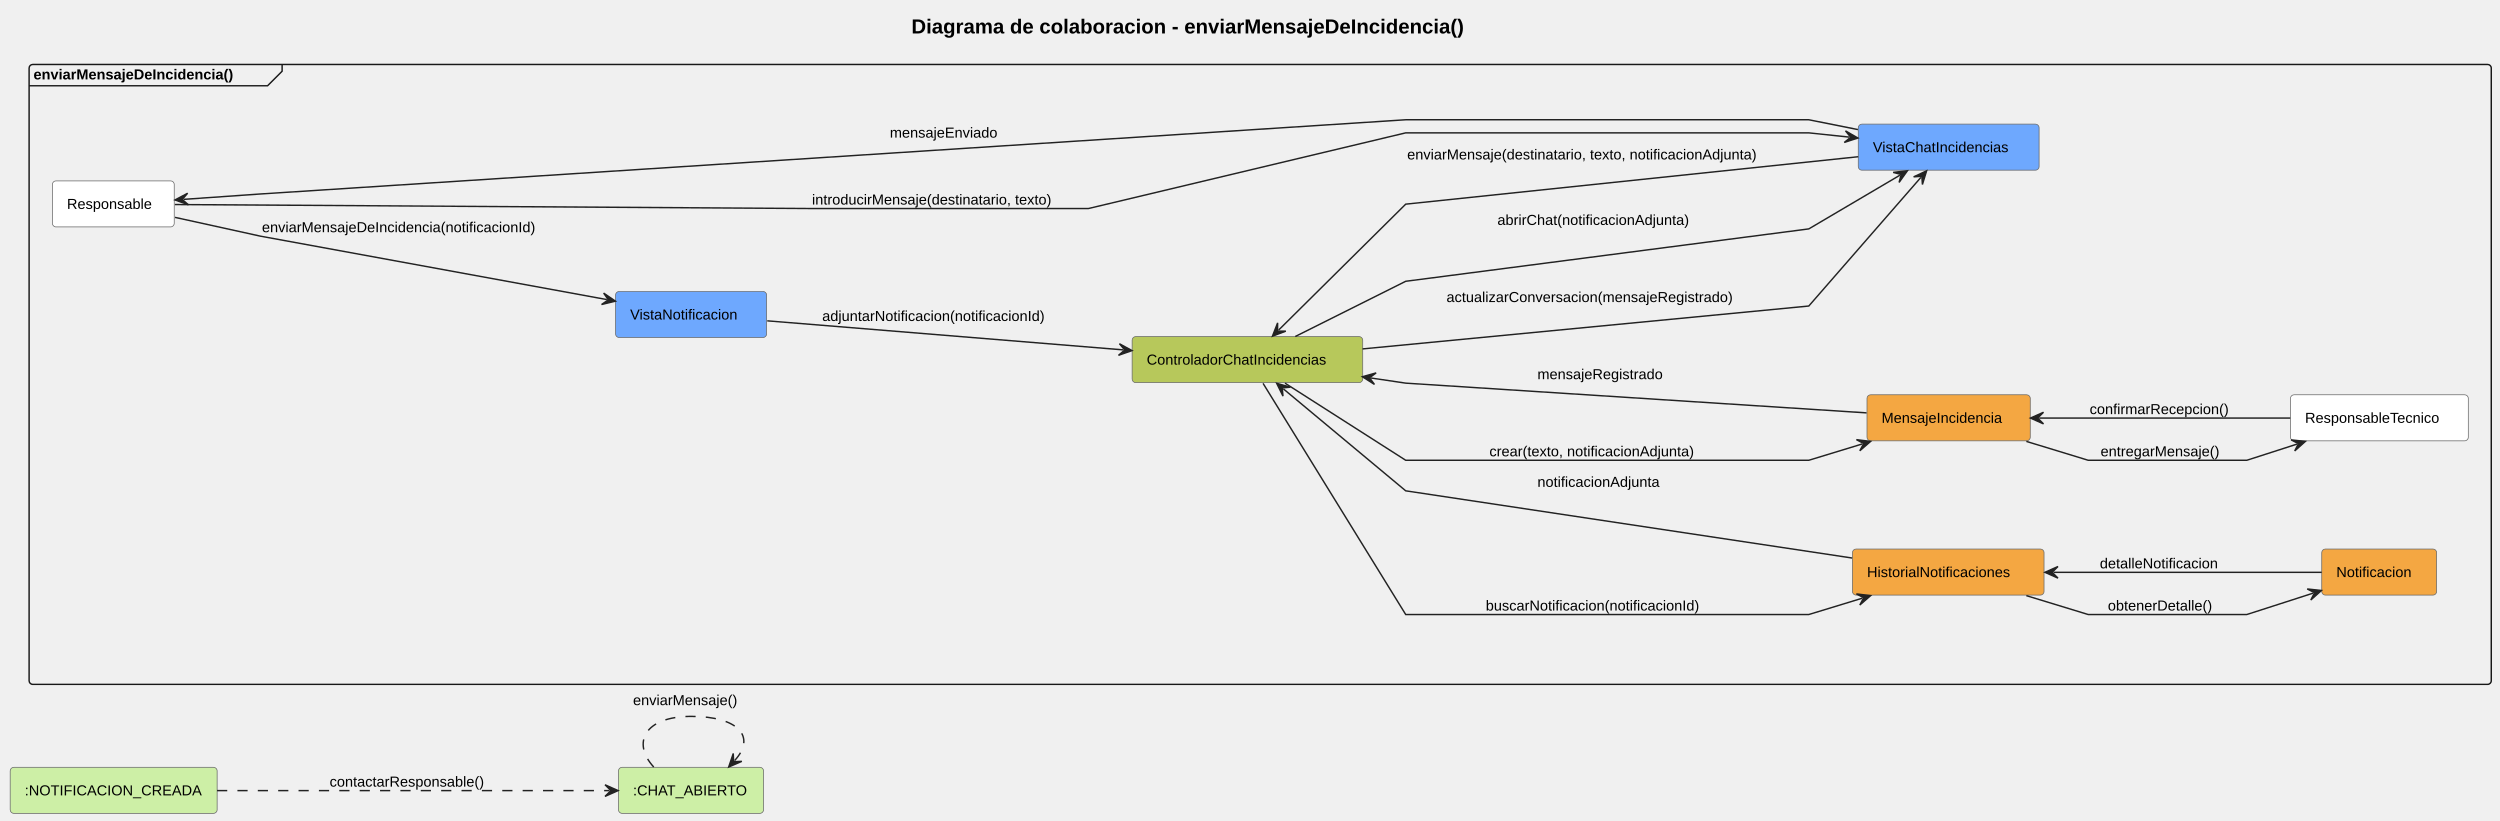
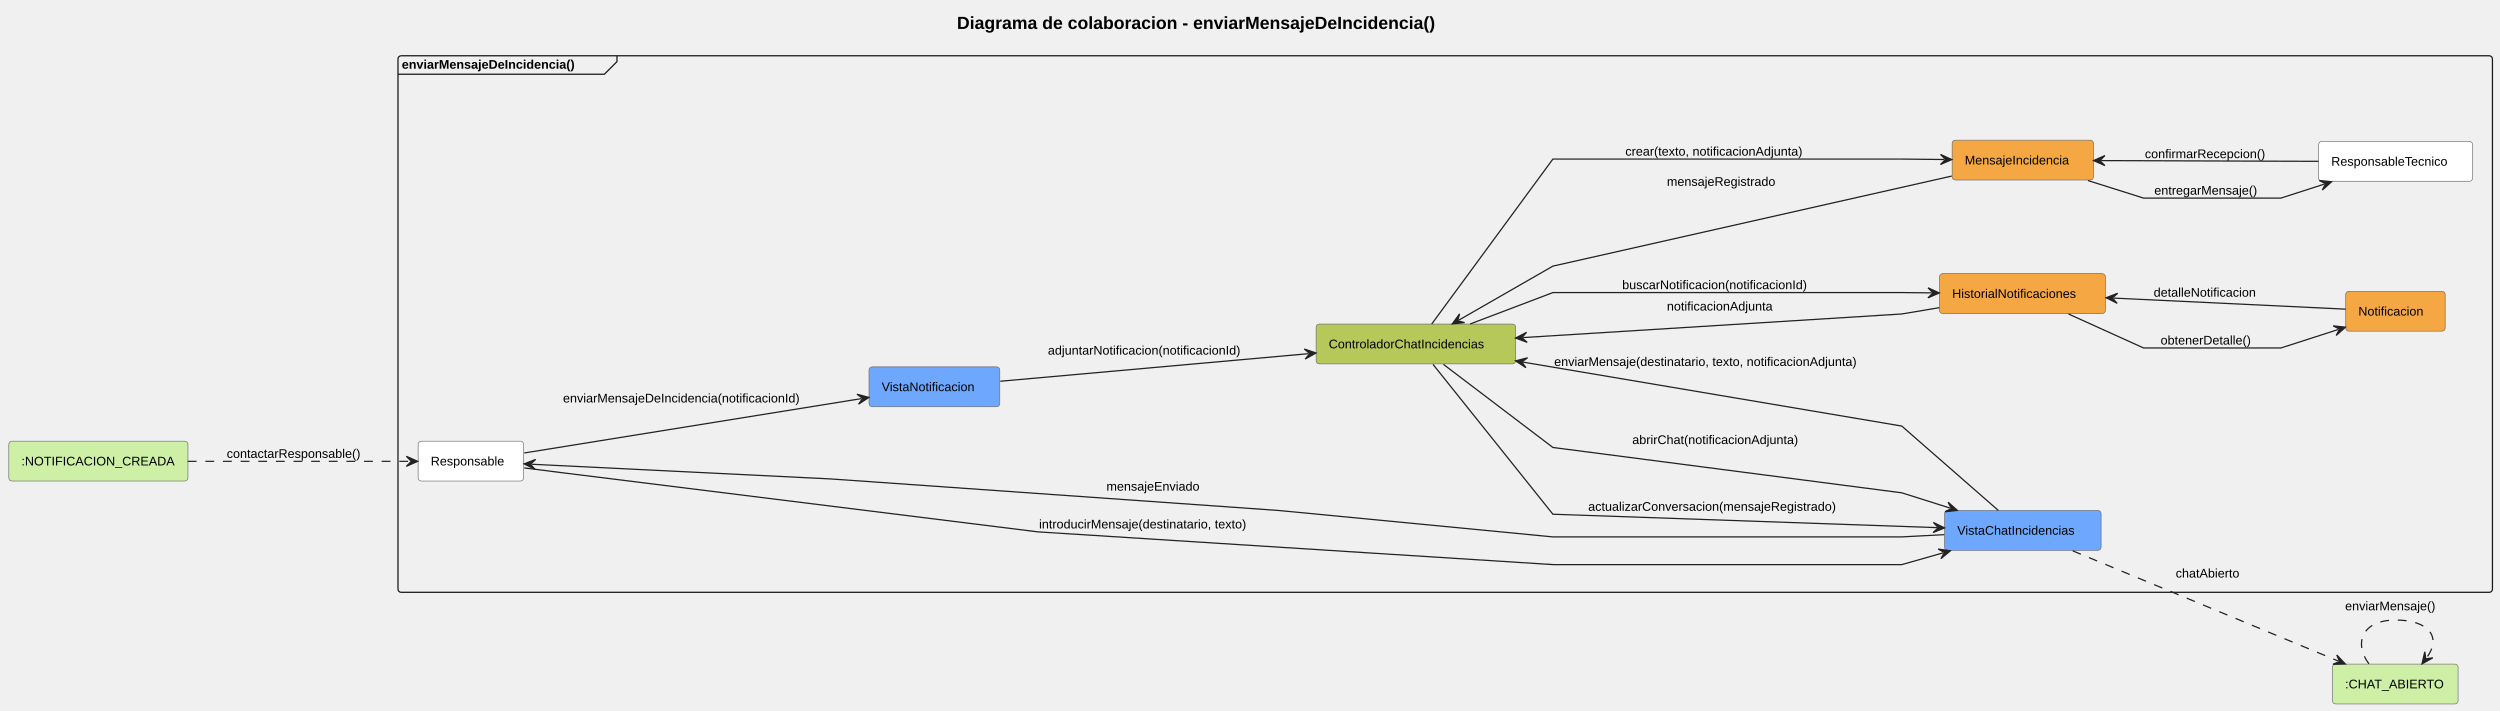
- <svg xmlns="http://www.w3.org/2000/svg" contentStyleType="text/css" data-diagram-type="DESCRIPTION" height="564px" preserveAspectRatio="none" style="width:1718px;height:564px;background:#FFFFFF;" version="1.1" viewBox="0 0 1718 564" width="1718px" zoomAndPan="magnify">
+ <svg xmlns="http://www.w3.org/2000/svg" contentStyleType="text/css" data-diagram-type="DESCRIPTION" height="564px" preserveAspectRatio="none" style="width:1985px;height:564px;background:#FFFFFF;" version="1.1" viewBox="0 0 1985 564" width="1985px" zoomAndPan="magnify">
  <defs />
  <g>
    <g class="title" data-source-line="1">
-       <text fill="#000000" font-family="Arial" font-size="14" font-weight="bold" lengthAdjust="spacing" textLength="451.356" x="626.322" y="22.995">Diagrama de colaboracion - enviarMensajeDeIncidencia()</text>
+       <text fill="#000000" font-family="Arial" font-size="14" font-weight="bold" lengthAdjust="spacing" textLength="451.356" x="759.822" y="22.995">Diagrama de colaboracion - enviarMensajeDeIncidencia()</text>
    </g>
-     <g class="cluster" data-entity="enviarMensajeDeIncidencia.." data-source-line="15" data-uid="ent0002" id="cluster_enviarMensajeDeIncidencia..">
-       <rect fill="none" height="426" rx="2.5" ry="2.5" style="stroke:#181818;stroke-width:1;" width="1692" x="20" y="44.297" />
-       <path d="M193.872,44.297 L193.872,48.938 L183.872,58.938 L20,58.938" fill="none" style="stroke:#181818;stroke-width:1;" />
-       <text fill="#000000" font-family="Arial" font-size="10" font-weight="bold" lengthAdjust="spacing" textLength="163.872" x="23" y="54.579">enviarMensajeDeIncidencia()</text>
+     <g class="cluster" data-entity="enviarMensajeDeIncidencia.." data-source-line="18" data-uid="ent0004" id="cluster_enviarMensajeDeIncidencia..">
+       <rect fill="none" height="426" rx="2.5" ry="2.5" style="stroke:#181818;stroke-width:1;" width="1663" x="316" y="44.297" />
+       <path d="M489.872,44.297 L489.872,48.938 L479.872,58.938 L316,58.938" fill="none" style="stroke:#181818;stroke-width:1;" />
+       <text fill="#000000" font-family="Arial" font-size="10" font-weight="bold" lengthAdjust="spacing" textLength="163.872" x="319" y="54.579">enviarMensajeDeIncidencia()</text>
    </g>
-     <g class="entity" data-entity="responsable" data-source-line="16" data-uid="ent0003" id="entity_responsable">
-       <rect fill="#FFFFFF" height="31.641" rx="2.5" ry="2.5" style="stroke:#666666;stroke-width:0.5;" width="83.731" x="36" y="124.297" />
-       <text fill="#000000" font-family="Arial" font-size="10" lengthAdjust="spacing" textLength="63.73" x="46" y="143.579">Responsable</text>
+     <g class="entity" data-entity="responsable" data-source-line="19" data-uid="ent0005" id="entity_responsable">
+       <rect fill="#FFFFFF" height="31.641" rx="2.5" ry="2.5" style="stroke:#666666;stroke-width:0.5;" width="83.731" x="332" y="350.297" />
+       <text fill="#000000" font-family="Arial" font-size="10" lengthAdjust="spacing" textLength="63.73" x="342" y="369.579">Responsable</text>
    </g>
-     <g class="entity" data-entity="vistaNotificacion" data-source-line="17" data-uid="ent0004" id="entity_vistaNotificacion">
-       <rect fill="#6EA8FE" height="31.641" rx="2.5" ry="2.5" style="stroke:#666666;stroke-width:0.5;" width="103.833" x="423" y="200.297" />
-       <text fill="#000000" font-family="Arial" font-size="10" lengthAdjust="spacing" textLength="83.833" x="433" y="219.579">VistaNotificacion</text>
+     <g class="entity" data-entity="vistaNotificacion" data-source-line="20" data-uid="ent0006" id="entity_vistaNotificacion">
+       <rect fill="#6EA8FE" height="31.641" rx="2.5" ry="2.5" style="stroke:#666666;stroke-width:0.5;" width="103.833" x="690" y="291.297" />
+       <text fill="#000000" font-family="Arial" font-size="10" lengthAdjust="spacing" textLength="83.833" x="700" y="310.579">VistaNotificacion</text>
    </g>
-     <g class="entity" data-entity="vistaChat" data-source-line="18" data-uid="ent0005" id="entity_vistaChat">
-       <rect fill="#6EA8FE" height="31.641" rx="2.5" ry="2.5" style="stroke:#666666;stroke-width:0.5;" width="124.263" x="1277" y="85.297" />
-       <text fill="#000000" font-family="Arial" font-size="10" lengthAdjust="spacing" textLength="104.263" x="1287" y="104.579">VistaChatIncidencias</text>
+     <g class="entity" data-entity="vistaChat" data-source-line="21" data-uid="ent0007" id="entity_vistaChat">
+       <rect fill="#6EA8FE" height="31.641" rx="2.5" ry="2.5" style="stroke:#666666;stroke-width:0.5;" width="124.263" x="1544" y="405.297" />
+       <text fill="#000000" font-family="Arial" font-size="10" lengthAdjust="spacing" textLength="104.263" x="1554" y="424.579">VistaChatIncidencias</text>
    </g>
-     <g class="entity" data-entity="controladorChat" data-source-line="19" data-uid="ent0006" id="entity_controladorChat">
-       <rect fill="#B7C85B" height="31.641" rx="2.5" ry="2.5" style="stroke:#666666;stroke-width:0.5;" width="158.457" x="778" y="231.297" />
-       <text fill="#000000" font-family="Arial" font-size="10" lengthAdjust="spacing" textLength="138.457" x="788" y="250.579">ControladorChatIncidencias</text>
+     <g class="entity" data-entity="controladorChat" data-source-line="22" data-uid="ent0008" id="entity_controladorChat">
+       <rect fill="#B7C85B" height="31.641" rx="2.5" ry="2.5" style="stroke:#666666;stroke-width:0.5;" width="158.457" x="1045" y="257.297" />
+       <text fill="#000000" font-family="Arial" font-size="10" lengthAdjust="spacing" textLength="138.457" x="1055" y="276.579">ControladorChatIncidencias</text>
    </g>
-     <g class="entity" data-entity="historial" data-source-line="20" data-uid="ent0007" id="entity_historial">
-       <rect fill="#F4A742" height="31.641" rx="2.5" ry="2.5" style="stroke:#666666;stroke-width:0.5;" width="131.66" x="1273" y="377.297" />
-       <text fill="#000000" font-family="Arial" font-size="10" lengthAdjust="spacing" textLength="111.66" x="1283" y="396.579">HistorialNotificaciones</text>
+     <g class="entity" data-entity="historial" data-source-line="23" data-uid="ent0009" id="entity_historial">
+       <rect fill="#F4A742" height="31.641" rx="2.5" ry="2.5" style="stroke:#666666;stroke-width:0.5;" width="131.66" x="1540" y="217.297" />
+       <text fill="#000000" font-family="Arial" font-size="10" lengthAdjust="spacing" textLength="111.66" x="1550" y="236.579">HistorialNotificaciones</text>
    </g>
-     <g class="entity" data-entity="notificacion" data-source-line="21" data-uid="ent0008" id="entity_notificacion">
-       <rect fill="#F4A742" height="31.641" rx="2.5" ry="2.5" style="stroke:#666666;stroke-width:0.5;" width="78.955" x="1595.5" y="377.297" />
-       <text fill="#000000" font-family="Arial" font-size="10" lengthAdjust="spacing" textLength="58.955" x="1605.5" y="396.579">Notificacion</text>
+     <g class="entity" data-entity="notificacion" data-source-line="24" data-uid="ent0010" id="entity_notificacion">
+       <rect fill="#F4A742" height="31.641" rx="2.5" ry="2.5" style="stroke:#666666;stroke-width:0.5;" width="78.955" x="1862.5" y="231.297" />
+       <text fill="#000000" font-family="Arial" font-size="10" lengthAdjust="spacing" textLength="58.955" x="1872.5" y="250.579">Notificacion</text>
    </g>
-     <g class="entity" data-entity="mensaje" data-source-line="22" data-uid="ent0009" id="entity_mensaje">
-       <rect fill="#F4A742" height="31.641" rx="2.5" ry="2.5" style="stroke:#666666;stroke-width:0.5;" width="112.192" x="1283" y="271.297" />
-       <text fill="#000000" font-family="Arial" font-size="10" lengthAdjust="spacing" textLength="92.192" x="1293" y="290.579">MensajeIncidencia</text>
+     <g class="entity" data-entity="mensaje" data-source-line="25" data-uid="ent0011" id="entity_mensaje">
+       <rect fill="#F4A742" height="31.641" rx="2.5" ry="2.5" style="stroke:#666666;stroke-width:0.5;" width="112.192" x="1550" y="111.297" />
+       <text fill="#000000" font-family="Arial" font-size="10" lengthAdjust="spacing" textLength="92.192" x="1560" y="130.579">MensajeIncidencia</text>
    </g>
-     <g class="entity" data-entity="destinatario" data-source-line="23" data-uid="ent0010" id="entity_destinatario">
-       <rect fill="#FFFFFF" height="31.641" rx="2.5" ry="2.5" style="stroke:#666666;stroke-width:0.5;" width="122.222" x="1574" y="271.297" />
-       <text fill="#000000" font-family="Arial" font-size="10" lengthAdjust="spacing" textLength="102.222" x="1584" y="290.579">ResponsableTecnico</text>
+     <g class="entity" data-entity="destinatario" data-source-line="26" data-uid="ent0012" id="entity_destinatario">
+       <rect fill="#FFFFFF" height="31.641" rx="2.5" ry="2.5" style="stroke:#666666;stroke-width:0.5;" width="122.222" x="1841" y="112.297" />
+       <text fill="#000000" font-family="Arial" font-size="10" lengthAdjust="spacing" textLength="102.222" x="1851" y="131.579">ResponsableTecnico</text>
    </g>
-     <g class="entity" data-entity="notificacionCreada" data-source-line="42" data-uid="ent0026" id="entity_notificacionCreada">
-       <rect fill="#CDEFA6" height="31.641" rx="2.5" ry="2.5" style="stroke:#666666;stroke-width:0.5;" width="142.217" x="7" y="527.297" />
-       <text fill="#000000" font-family="Arial" font-size="10" lengthAdjust="spacing" textLength="122.217" x="17" y="546.579">:NOTIFICACION_CREADA</text>
+     <g class="entity" data-entity="notificacionCreada" data-source-line="15" data-uid="ent0002" id="entity_notificacionCreada">
+       <rect fill="#CDEFA6" height="31.641" rx="2.5" ry="2.5" style="stroke:#666666;stroke-width:0.5;" width="142.217" x="7" y="350.297" />
+       <text fill="#000000" font-family="Arial" font-size="10" lengthAdjust="spacing" textLength="122.217" x="17" y="369.579">:NOTIFICACION_CREADA</text>
    </g>
-     <g class="entity" data-entity="chatAbierto" data-source-line="43" data-uid="ent0027" id="entity_chatAbierto">
-       <rect fill="#CDEFA6" height="31.641" rx="2.5" ry="2.5" style="stroke:#666666;stroke-width:0.5;" width="99.717" x="425" y="527.297" />
-       <text fill="#000000" font-family="Arial" font-size="10" lengthAdjust="spacing" textLength="79.717" x="435" y="546.579">:CHAT_ABIERTO</text>
+     <g class="entity" data-entity="chatAbierto" data-source-line="16" data-uid="ent0003" id="entity_chatAbierto">
+       <rect fill="#CDEFA6" height="31.641" rx="2.5" ry="2.5" style="stroke:#666666;stroke-width:0.5;" width="99.717" x="1852" y="527.297" />
+       <text fill="#000000" font-family="Arial" font-size="10" lengthAdjust="spacing" textLength="79.717" x="1862" y="546.579">:CHAT_ABIERTO</text>
    </g>
-     <g class="link" data-entity-1="responsable" data-entity-2="vistaNotificacion" data-source-line="25" data-uid="lnk11" id="link_responsable_vistaNotificacion">
-       <path d="M120.25,149.377 C147.8,155.437 179,162.297 179,162.297 C179,162.297 332.618,190.416 417.048,205.876" fill="none" id="responsable-to-vistaNotificacion" style="stroke:#222222;stroke-width:1;" />
-       <polygon fill="#222222" points="422.95,206.957,414.818,201.401,418.032,206.056,413.377,209.27,422.95,206.957" style="stroke:#222222;stroke-width:1;" />
-       <text fill="#000000" font-family="Arial" font-size="10" lengthAdjust="spacing" textLength="212.383" x="180" y="159.579">enviarMensajeDeIncidencia(notificacionId)</text>
+     <g class="link" data-entity-1="responsable" data-entity-2="vistaNotificacion" data-source-line="28" data-uid="lnk13" id="link_responsable_vistaNotificacion">
+       <path d="M416.27,359.647 C483.58,348.797 610.847,328.282 684.007,316.482" fill="none" id="responsable-to-vistaNotificacion" style="stroke:#222222;stroke-width:1;" />
+       <polygon fill="#222222" points="689.93,315.527,680.408,313.011,684.994,316.323,681.682,320.909,689.93,315.527" style="stroke:#222222;stroke-width:1;" />
+       <text fill="#000000" font-family="Arial" font-size="10" lengthAdjust="spacing" textLength="212.383" x="447" y="319.579">enviarMensajeDeIncidencia(notificacionId)</text>
    </g>
-     <g class="link" data-entity-1="vistaNotificacion" data-entity-2="controladorChat" data-source-line="26" data-uid="lnk12" id="link_vistaNotificacion_controladorChat">
-       <path d="M527.25,220.477 C591.67,225.737 696.91,234.319 771.94,240.439" fill="none" id="vistaNotificacion-to-controladorChat" style="stroke:#222222;stroke-width:1;" />
-       <polygon fill="#222222" points="777.92,240.927,769.275,236.208,772.937,240.52,768.625,244.182,777.92,240.927" style="stroke:#222222;stroke-width:1;" />
-       <text fill="#000000" font-family="Arial" font-size="10" lengthAdjust="spacing" textLength="175.957" x="565" y="220.579">adjuntarNotificacion(notificacionId)</text>
+     <g class="link" data-entity-1="vistaNotificacion" data-entity-2="controladorChat" data-source-line="29" data-uid="lnk14" id="link_vistaNotificacion_controladorChat">
+       <path d="M794.25,302.707 C858.67,296.947 963.914,287.531 1038.944,280.821" fill="none" id="vistaNotificacion-to-controladorChat" style="stroke:#222222;stroke-width:1;" />
+       <polygon fill="#222222" points="1044.92,280.287,1035.6,277.104,1039.94,280.732,1036.312,285.073,1044.92,280.287" style="stroke:#222222;stroke-width:1;" />
+       <text fill="#000000" font-family="Arial" font-size="10" lengthAdjust="spacing" textLength="175.957" x="832" y="281.579">adjuntarNotificacion(notificacionId)</text>
    </g>
-     <g class="link" data-entity-1="controladorChat" data-entity-2="historial" data-source-line="27" data-uid="lnk13" id="link_controladorChat_historial">
-       <path d="M867.97,263.447 C894.7,306.767 966,422.297 966,422.297 C966,422.297 1243,422.297 1243,422.297 C1243,422.297 1257.791,417.777 1279.761,411.077" fill="none" id="controladorChat-to-historial" style="stroke:#222222;stroke-width:1;" />
-       <polygon fill="#222222" points="1285.5,409.327,1275.725,408.126,1280.717,410.785,1278.058,415.778,1285.5,409.327" style="stroke:#222222;stroke-width:1;" />
-       <text fill="#000000" font-family="Arial" font-size="10" lengthAdjust="spacing" textLength="167.5" x="1021" y="419.579">buscarNotificacion(notificacionId)</text>
+     <g class="link" data-entity-1="controladorChat" data-entity-2="historial" data-source-line="30" data-uid="lnk15" id="link_controladorChat_historial">
+       <path d="M1167.37,257.207 C1197.63,245.727 1233,232.297 1233,232.297 C1233,232.297 1510,232.297 1510,232.297 C1510,232.297 1517.22,232.375 1533.8,232.545" fill="none" id="controladorChat-to-historial" style="stroke:#222222;stroke-width:1;" />
+       <polygon fill="#222222" points="1539.8,232.607,1530.841,228.515,1534.8,232.556,1530.759,236.514,1539.8,232.607" style="stroke:#222222;stroke-width:1;" />
+       <text fill="#000000" font-family="Arial" font-size="10" lengthAdjust="spacing" textLength="167.5" x="1288" y="229.579">buscarNotificacion(notificacionId)</text>
    </g>
-     <g class="link" data-entity-1="historial" data-entity-2="controladorChat" data-source-line="30" data-uid="lnk16" id="link_historial_controladorChat">
-       <path d="M1272.78,383.477 C1166.09,367.417 966,337.297 966,337.297 C966,337.297 912.979,293.119 881.919,267.229" fill="none" id="historial-to-controladorChat" style="stroke:#222222;stroke-width:1;" />
-       <polygon fill="#222222" points="877.31,263.387,881.662,272.222,881.151,266.588,886.784,266.077,877.31,263.387" style="stroke:#222222;stroke-width:1;" />
-       <text fill="#000000" font-family="Arial" font-size="10" lengthAdjust="spacing" textLength="96.504" x="1056.5" y="334.579">notificacionAdjunta</text>
+     <g class="link" data-entity-1="historial" data-entity-2="controladorChat" data-source-line="33" data-uid="lnk18" id="link_historial_controladorChat">
+       <path d="M1539.8,244.277 C1523.22,247.067 1510,249.297 1510,249.297 C1510,249.297 1321.928,261.024 1209.358,268.034" fill="none" id="historial-to-controladorChat" style="stroke:#222222;stroke-width:1;" />
+       <polygon fill="#222222" points="1203.37,268.407,1212.601,271.84,1208.36,268.096,1212.104,263.855,1203.37,268.407" style="stroke:#222222;stroke-width:1;" />
+       <text fill="#000000" font-family="Arial" font-size="10" lengthAdjust="spacing" textLength="96.504" x="1323.5" y="246.579">notificacionAdjunta</text>
    </g>
-     <g class="link" data-entity-1="historial" data-entity-2="notificacion" data-source-line="28" data-uid="lnk14" id="link_historial_notificacion">
-       <path d="M1392.5,409.327 C1414.47,416.027 1435,422.297 1435,422.297 C1435,422.297 1544,422.297 1544,422.297 C1544,422.297 1565.209,415.467 1589.599,407.607" fill="none" id="historial-to-notificacion" style="stroke:#222222;stroke-width:1;" />
-       <polygon fill="#222222" points="1595.31,405.767,1585.517,404.72,1590.551,407.3,1587.971,412.335,1595.31,405.767" style="stroke:#222222;stroke-width:1;" />
-       <text fill="#000000" font-family="Arial" font-size="10" lengthAdjust="spacing" textLength="82.554" x="1448.5" y="419.579">obtenerDetalle()</text>
+     <g class="link" data-entity-1="historial" data-entity-2="notificacion" data-source-line="31" data-uid="lnk16" id="link_historial_notificacion">
+       <path d="M1642.37,249.307 C1669.38,261.537 1702,276.297 1702,276.297 C1702,276.297 1811,276.297 1811,276.297 C1811,276.297 1832.209,269.467 1856.599,261.607" fill="none" id="historial-to-notificacion" style="stroke:#222222;stroke-width:1;" />
+       <polygon fill="#222222" points="1862.31,259.767,1852.517,258.72,1857.551,261.3,1854.971,266.335,1862.31,259.767" style="stroke:#222222;stroke-width:1;" />
+       <text fill="#000000" font-family="Arial" font-size="10" lengthAdjust="spacing" textLength="82.554" x="1715.5" y="273.579">obtenerDetalle()</text>
    </g>
-     <g class="link" data-entity-1="notificacion" data-entity-2="historial" data-source-line="29" data-uid="lnk15" id="link_notificacion_historial">
-       <path d="M1595.49,393.297 C1547.18,393.297 1469.61,393.297 1411.25,393.297" fill="none" id="notificacion-to-historial" style="stroke:#222222;stroke-width:1;" />
-       <polygon fill="#222222" points="1405.25,393.297,1414.25,397.297,1410.25,393.297,1414.25,389.297,1405.25,393.297" style="stroke:#222222;stroke-width:1;" />
-       <text fill="#000000" font-family="Arial" font-size="10" lengthAdjust="spacing" textLength="93.213" x="1443" y="390.579">detalleNotificacion</text>
+     <g class="link" data-entity-1="notificacion" data-entity-2="historial" data-source-line="32" data-uid="lnk17" id="link_notificacion_historial">
+       <path d="M1862.49,245.467 C1814.18,243.167 1736.603,239.472 1678.243,236.692" fill="none" id="notificacion-to-historial" style="stroke:#222222;stroke-width:1;" />
+       <polygon fill="#222222" points="1672.25,236.407,1681.05,240.831,1677.244,236.645,1681.43,232.84,1672.25,236.407" style="stroke:#222222;stroke-width:1;" />
+       <text fill="#000000" font-family="Arial" font-size="10" lengthAdjust="spacing" textLength="93.213" x="1710" y="235.579">detalleNotificacion</text>
    </g>
-     <g class="link" data-entity-1="controladorChat" data-entity-2="vistaChat" data-source-line="31" data-uid="lnk17" id="link_controladorChat_vistaChat">
-       <path d="M890.11,231.237 C921.95,215.327 966,193.297 966,193.297 C966,193.297 1243,157.297 1243,157.297 C1243,157.297 1277.531,136.943 1305.611,120.393" fill="none" id="controladorChat-to-vistaChat" style="stroke:#222222;stroke-width:1;" />
-       <polygon fill="#222222" points="1310.78,117.347,1300.995,118.471,1306.473,119.886,1305.057,125.363,1310.78,117.347" style="stroke:#222222;stroke-width:1;" />
-       <text fill="#000000" font-family="Arial" font-size="10" lengthAdjust="spacing" textLength="151.152" x="1029" y="154.579">abrirChat(notificacionAdjunta)</text>
+     <g class="link" data-entity-1="controladorChat" data-entity-2="vistaChat" data-source-line="34" data-uid="lnk19" id="link_controladorChat_vistaChat">
+       <path d="M1146.08,289.307 C1177.51,313.167 1233,355.297 1233,355.297 C1233,355.297 1510,391.297 1510,391.297 C1510,391.297 1525.859,396.298 1548.439,403.438" fill="none" id="controladorChat-to-vistaChat" style="stroke:#222222;stroke-width:1;" />
+       <polygon fill="#222222" points="1554.16,405.247,1546.785,398.719,1549.393,403.739,1544.373,406.347,1554.16,405.247" style="stroke:#222222;stroke-width:1;" />
+       <text fill="#000000" font-family="Arial" font-size="10" lengthAdjust="spacing" textLength="151.152" x="1296" y="352.579">abrirChat(notificacionAdjunta)</text>
    </g>
-     <g class="link" data-entity-1="vistaChat" data-entity-2="controladorChat" data-source-line="33" data-uid="lnk19" id="link_vistaChat_controladorChat">
-       <path d="M1276.99,107.697 C1171.45,118.757 966,140.297 966,140.297 C966,140.297 908.883,196.895 878.663,226.825" fill="none" id="vistaChat-to-controladorChat" style="stroke:#222222;stroke-width:1;" />
-       <polygon fill="#222222" points="874.4,231.047,883.609,227.556,877.952,227.528,877.98,221.872,874.4,231.047" style="stroke:#222222;stroke-width:1;" />
-       <text fill="#000000" font-family="Arial" font-size="10" lengthAdjust="spacing" textLength="275.796" x="967" y="109.579">enviarMensaje(destinatario, texto, notificacionAdjunta)</text>
+     <g class="link" data-entity-1="vistaChat" data-entity-2="controladorChat" data-source-line="36" data-uid="lnk21" id="link_vistaChat_controladorChat">
+       <path d="M1586.68,405.297 C1559.08,381.177 1510,338.297 1510,338.297 C1510,338.297 1321.856,306.536 1209.286,287.526" fill="none" id="vistaChat-to-controladorChat" style="stroke:#222222;stroke-width:1;" />
+       <polygon fill="#222222" points="1203.37,286.527,1211.578,291.97,1208.3,287.36,1212.91,284.081,1203.37,286.527" style="stroke:#222222;stroke-width:1;" />
+       <text fill="#000000" font-family="Arial" font-size="10" lengthAdjust="spacing" textLength="275.796" x="1234" y="290.579">enviarMensaje(destinatario, texto, notificacionAdjunta)</text>
    </g>
-     <g class="link" data-entity-1="controladorChat" data-entity-2="vistaChat" data-source-line="38" data-uid="lnk24" id="link_controladorChat_vistaChat">
-       <path d="M936.37,239.767 C1048.94,228.947 1243,210.297 1243,210.297 C1243,210.297 1293.618,152.22 1320.038,121.9" fill="none" id="controladorChat-to-vistaChat-1" style="stroke:#222222;stroke-width:1;" />
-       <polygon fill="#222222" points="1323.98,117.377,1315.052,121.534,1320.695,121.147,1321.083,126.79,1323.98,117.377" style="stroke:#222222;stroke-width:1;" />
-       <text fill="#000000" font-family="Arial" font-size="10" lengthAdjust="spacing" textLength="221.113" x="994" y="207.579">actualizarConversacion(mensajeRegistrado)</text>
+     <g class="link" data-entity-1="controladorChat" data-entity-2="vistaChat" data-source-line="41" data-uid="lnk26" id="link_controladorChat_vistaChat">
+       <path d="M1137.81,289.317 C1166.42,325.077 1233,408.297 1233,408.297 C1233,408.297 1432.454,415.267 1537.994,418.957" fill="none" id="controladorChat-to-vistaChat-1" style="stroke:#222222;stroke-width:1;" />
+       <polygon fill="#222222" points="1543.99,419.167,1535.135,414.855,1538.993,418.992,1534.856,422.85,1543.99,419.167" style="stroke:#222222;stroke-width:1;" />
+       <text fill="#000000" font-family="Arial" font-size="10" lengthAdjust="spacing" textLength="221.113" x="1261" y="405.579">actualizarConversacion(mensajeRegistrado)</text>
    </g>
-     <g class="link" data-entity-1="responsable" data-entity-2="vistaChat" data-source-line="32" data-uid="lnk18" id="link_responsable_vistaChat">
-       <path d="M120.17,140.557 C236.11,141.287 557,143.297 557,143.297 C557,143.297 748,143.297 748,143.297 C748,143.297 966,91.297 966,91.297 C966,91.297 1243,91.297 1243,91.297 C1243,91.297 1252.413,92.29 1270.793,94.22" fill="none" id="responsable-to-vistaChat" style="stroke:#222222;stroke-width:1;" />
-       <polygon fill="#222222" points="1276.76,94.847,1268.227,89.929,1271.787,94.325,1267.391,97.885,1276.76,94.847" style="stroke:#222222;stroke-width:1;" />
-       <text fill="#000000" font-family="Arial" font-size="10" lengthAdjust="spacing" textLength="189.849" x="558" y="140.579">introducirMensaje(destinatario, texto)</text>
+     <g class="link" data-entity-1="responsable" data-entity-2="vistaChat" data-source-line="35" data-uid="lnk20" id="link_responsable_vistaChat">
+       <path d="M416.3,371.537 C431.92,373.517 446,375.297 446,375.297 C446,375.297 824,422.297 824,422.297 C824,422.297 1233,448.297 1233,448.297 C1233,448.297 1510,448.297 1510,448.297 C1510,448.297 1522.408,444.766 1542.868,438.956" fill="none" id="responsable-to-vistaChat" style="stroke:#222222;stroke-width:1;" />
+       <polygon fill="#222222" points="1548.64,437.317,1538.89,435.928,1543.83,438.683,1541.075,443.623,1548.64,437.317" style="stroke:#222222;stroke-width:1;" />
+       <text fill="#000000" font-family="Arial" font-size="10" lengthAdjust="spacing" textLength="189.849" x="825" y="419.579">introducirMensaje(destinatario, texto)</text>
    </g>
-     <g class="link" data-entity-1="vistaChat" data-entity-2="responsable" data-source-line="39" data-uid="lnk25" id="link_vistaChat_responsable">
-       <path d="M1276.76,89.047 C1258.38,85.377 1243,82.297 1243,82.297 C1243,82.297 966,82.297 966,82.297 C966,82.297 179,133.297 179,133.297 C179,133.297 153.785,135.058 126.235,136.988" fill="none" id="vistaChat-to-responsable" style="stroke:#222222;stroke-width:1;" />
-       <polygon fill="#222222" points="120.25,137.407,129.507,140.768,125.238,137.058,128.948,132.788,120.25,137.407" style="stroke:#222222;stroke-width:1;" />
-       <text fill="#000000" font-family="Arial" font-size="10" lengthAdjust="spacing" textLength="82.446" x="611.5" y="94.579">mensajeEnviado</text>
+     <g class="link" data-entity-1="vistaChat" data-entity-2="responsable" data-source-line="42" data-uid="lnk27" id="link_vistaChat_responsable">
+       <path d="M1543.76,424.517 C1525.38,425.487 1510,426.297 1510,426.297 C1510,426.297 1233,426.297 1233,426.297 C1233,426.297 1015,405.297 1015,405.297 C1015,405.297 660,380.297 660,380.297 C660,380.297 501.053,372.491 422.133,368.611" fill="none" id="vistaChat-to-responsable" style="stroke:#222222;stroke-width:1;" />
+       <polygon fill="#222222" points="416.14,368.317,424.933,372.754,421.134,368.562,425.326,364.764,416.14,368.317" style="stroke:#222222;stroke-width:1;" />
+       <text fill="#000000" font-family="Arial" font-size="10" lengthAdjust="spacing" textLength="82.446" x="878.5" y="389.579">mensajeEnviado</text>
    </g>
-     <g class="link" data-entity-1="controladorChat" data-entity-2="mensaje" data-source-line="34" data-uid="lnk20" id="link_controladorChat_mensaje">
-       <path d="M883.05,263.297 C914.95,283.687 966,316.297 966,316.297 C966,316.297 1243,316.297 1243,316.297 C1243,316.297 1257.791,311.777 1279.761,305.077" fill="none" id="controladorChat-to-mensaje" style="stroke:#222222;stroke-width:1;" />
-       <polygon fill="#222222" points="1285.5,303.327,1275.725,302.126,1280.717,304.785,1278.058,309.778,1285.5,303.327" style="stroke:#222222;stroke-width:1;" />
-       <text fill="#000000" font-family="Arial" font-size="10" lengthAdjust="spacing" textLength="162.695" x="1023.5" y="313.579">crear(texto, notificacionAdjunta)</text>
+     <g class="link" data-entity-1="controladorChat" data-entity-2="mensaje" data-source-line="37" data-uid="lnk22" id="link_controladorChat_mensaje">
+       <path d="M1136.76,257.287 C1164.75,219.187 1233,126.297 1233,126.297 C1233,126.297 1510,126.297 1510,126.297 C1510,126.297 1522.84,126.434 1543.74,126.654" fill="none" id="controladorChat-to-mensaje" style="stroke:#222222;stroke-width:1;" />
+       <polygon fill="#222222" points="1549.74,126.717,1540.783,122.622,1544.74,126.664,1540.698,130.622,1549.74,126.717" style="stroke:#222222;stroke-width:1;" />
+       <text fill="#000000" font-family="Arial" font-size="10" lengthAdjust="spacing" textLength="162.695" x="1290.5" y="123.579">crear(texto, notificacionAdjunta)</text>
    </g>
-     <g class="link" data-entity-1="mensaje" data-entity-2="controladorChat" data-source-line="37" data-uid="lnk23" id="link_mensaje_controladorChat">
-       <path d="M1282.71,283.727 C1179.08,277.047 966,263.297 966,263.297 C966,263.297 959.025,262.265 942.135,259.765" fill="none" id="mensaje-to-controladorChat" style="stroke:#222222;stroke-width:1;" />
-       <polygon fill="#222222" points="936.2,258.887,944.517,264.162,941.146,259.619,945.689,256.248,936.2,258.887" style="stroke:#222222;stroke-width:1;" />
-       <text fill="#000000" font-family="Arial" font-size="10" lengthAdjust="spacing" textLength="96.562" x="1056.5" y="260.579">mensajeRegistrado</text>
+     <g class="link" data-entity-1="mensaje" data-entity-2="controladorChat" data-source-line="40" data-uid="lnk25" id="link_mensaje_controladorChat">
+       <path d="M1549.71,139.777 C1446.08,163.177 1233,211.297 1233,211.297 C1233,211.297 1190.293,235.81 1158.293,254.18" fill="none" id="mensaje-to-controladorChat" style="stroke:#222222;stroke-width:1;" />
+       <polygon fill="#222222" points="1153.09,257.167,1162.887,256.155,1157.426,254.678,1158.904,249.217,1153.09,257.167" style="stroke:#222222;stroke-width:1;" />
+       <text fill="#000000" font-family="Arial" font-size="10" lengthAdjust="spacing" textLength="96.562" x="1323.5" y="147.579">mensajeRegistrado</text>
    </g>
-     <g class="link" data-entity-1="mensaje" data-entity-2="destinatario" data-source-line="35" data-uid="lnk21" id="link_mensaje_destinatario">
-       <path d="M1392.5,303.327 C1414.47,310.027 1435,316.297 1435,316.297 C1435,316.297 1544,316.297 1544,316.297 C1544,316.297 1557.739,311.866 1578.549,305.166" fill="none" id="mensaje-to-destinatario" style="stroke:#222222;stroke-width:1;" />
-       <polygon fill="#222222" points="1584.26,303.327,1574.467,302.278,1579.501,304.859,1576.919,309.893,1584.26,303.327" style="stroke:#222222;stroke-width:1;" />
-       <text fill="#000000" font-family="Arial" font-size="10" lengthAdjust="spacing" textLength="92.451" x="1443.5" y="313.579">entregarMensaje()</text>
+     <g class="link" data-entity-1="mensaje" data-entity-2="destinatario" data-source-line="38" data-uid="lnk23" id="link_mensaje_destinatario">
+       <path d="M1657.84,143.347 C1680.42,150.487 1702,157.297 1702,157.297 C1702,157.297 1811,157.297 1811,157.297 C1811,157.297 1824.739,152.866 1845.549,146.166" fill="none" id="mensaje-to-destinatario" style="stroke:#222222;stroke-width:1;" />
+       <polygon fill="#222222" points="1851.26,144.327,1841.467,143.278,1846.501,145.859,1843.919,150.893,1851.26,144.327" style="stroke:#222222;stroke-width:1;" />
+       <text fill="#000000" font-family="Arial" font-size="10" lengthAdjust="spacing" textLength="92.451" x="1710.5" y="154.579">entregarMensaje()</text>
    </g>
-     <g class="link" data-entity-1="destinatario" data-entity-2="mensaje" data-source-line="36" data-uid="lnk22" id="link_destinatario_mensaje">
-       <path d="M1573.89,287.297 C1521.52,287.297 1452.2,287.297 1401.3,287.297" fill="none" id="destinatario-to-mensaje" style="stroke:#222222;stroke-width:1;" />
-       <polygon fill="#222222" points="1395.3,287.297,1404.3,291.297,1400.3,287.297,1404.3,283.297,1395.3,287.297" style="stroke:#222222;stroke-width:1;" />
-       <text fill="#000000" font-family="Arial" font-size="10" lengthAdjust="spacing" textLength="107.978" x="1436" y="284.579">confirmarRecepcion()</text>
+     <g class="link" data-entity-1="destinatario" data-entity-2="mensaje" data-source-line="39" data-uid="lnk24" id="link_destinatario_mensaje">
+       <path d="M1840.89,128.097 C1788.52,127.917 1719.2,127.677 1668.3,127.507" fill="none" id="destinatario-to-mensaje" style="stroke:#222222;stroke-width:1;" />
+       <polygon fill="#222222" points="1662.3,127.487,1671.287,131.517,1667.3,127.504,1671.313,123.517,1662.3,127.487" style="stroke:#222222;stroke-width:1;" />
+       <text fill="#000000" font-family="Arial" font-size="10" lengthAdjust="spacing" textLength="107.978" x="1703" y="125.579">confirmarRecepcion()</text>
    </g>
-     <g class="link" data-entity-1="notificacionCreada" data-entity-2="chatAbierto" data-source-line="45" data-uid="lnk28" id="link_notificacionCreada_chatAbierto">
-       <path d="M149.16,543.297 C228.42,543.297 349.37,543.297 418.77,543.297" fill="none" id="notificacionCreada-to-chatAbierto" style="stroke:#222222;stroke-width:1;stroke-dasharray:7,7;" />
-       <polygon fill="#222222" points="424.77,543.297,415.77,539.297,419.77,543.297,415.77,547.297,424.77,543.297" style="stroke:#222222;stroke-width:1;" />
-       <text fill="#000000" font-family="Arial" font-size="10" lengthAdjust="spacing" textLength="119.194" x="226.5" y="540.579">contactarResponsable()</text>
+     <g class="link" data-entity-1="notificacionCreada" data-entity-2="responsable" data-source-line="45" data-uid="lnk28" id="link_notificacionCreada_responsable">
+       <path d="M149.05,366.297 C205.94,366.297 278.26,366.297 325.61,366.297" fill="none" id="notificacionCreada-to-responsable" style="stroke:#222222;stroke-width:1;stroke-dasharray:7,7;" />
+       <polygon fill="#222222" points="331.61,366.297,322.61,362.297,326.61,366.297,322.61,370.297,331.61,366.297" style="stroke:#222222;stroke-width:1;" />
+       <text fill="#000000" font-family="Arial" font-size="10" lengthAdjust="spacing" textLength="119.194" x="180" y="363.579">contactarResponsable()</text>
    </g>
-     <g class="link" data-entity-1="chatAbierto" data-entity-2="chatAbierto" data-source-line="46" data-uid="lnk29" id="link_chatAbierto_chatAbierto">
-       <path d="M449.25,527.107 C434.1,510.637 442.69,492.297 475,492.297 C507.31,492.297 519.962,506.221 504.812,522.691" fill="none" id="chatAbierto-to-chatAbierto" style="stroke:#222222;stroke-width:1;stroke-dasharray:7,7;" />
-       <polygon fill="#222222" points="500.75,527.107,509.787,523.191,504.135,523.427,503.899,517.775,500.75,527.107" style="stroke:#222222;stroke-width:1;" />
-       <text fill="#000000" font-family="Arial" font-size="10" lengthAdjust="spacing" textLength="80.615" x="435" y="484.579">enviarMensaje()</text>
+     <g class="link" data-entity-1="vistaChat" data-entity-2="chatAbierto" data-source-line="46" data-uid="lnk29" id="link_vistaChat_chatAbierto">
+       <path d="M1645.74,437.367 C1702.03,460.727 1800.298,501.507 1856.638,524.887" fill="none" id="vistaChat-to-chatAbierto" style="stroke:#222222;stroke-width:1;stroke-dasharray:7,7;" />
+       <polygon fill="#222222" points="1862.18,527.187,1855.4,520.043,1857.562,525.27,1852.334,527.432,1862.18,527.187" style="stroke:#222222;stroke-width:1;" />
+       <text fill="#000000" font-family="Arial" font-size="10" lengthAdjust="spacing" textLength="58.154" x="1727.5" y="458.579">chatAbierto</text>
+     </g>
+     <g class="link" data-entity-1="chatAbierto" data-entity-2="chatAbierto" data-source-line="47" data-uid="lnk30" id="link_chatAbierto_chatAbierto">
+       <path d="M1880.93,527.107 C1868.54,510.637 1875.56,492.297 1902,492.297 C1928.44,492.297 1939.067,505.842 1926.677,522.312" fill="none" id="chatAbierto-to-chatAbierto" style="stroke:#222222;stroke-width:1;stroke-dasharray:7,7;" />
+       <polygon fill="#222222" points="1923.07,527.107,1931.677,522.319,1926.076,523.111,1925.284,517.51,1923.07,527.107" style="stroke:#222222;stroke-width:1;" />
+       <text fill="#000000" font-family="Arial" font-size="10" lengthAdjust="spacing" textLength="80.615" x="1862" y="484.579">enviarMensaje()</text>
    </g>
  </g>
</svg>
